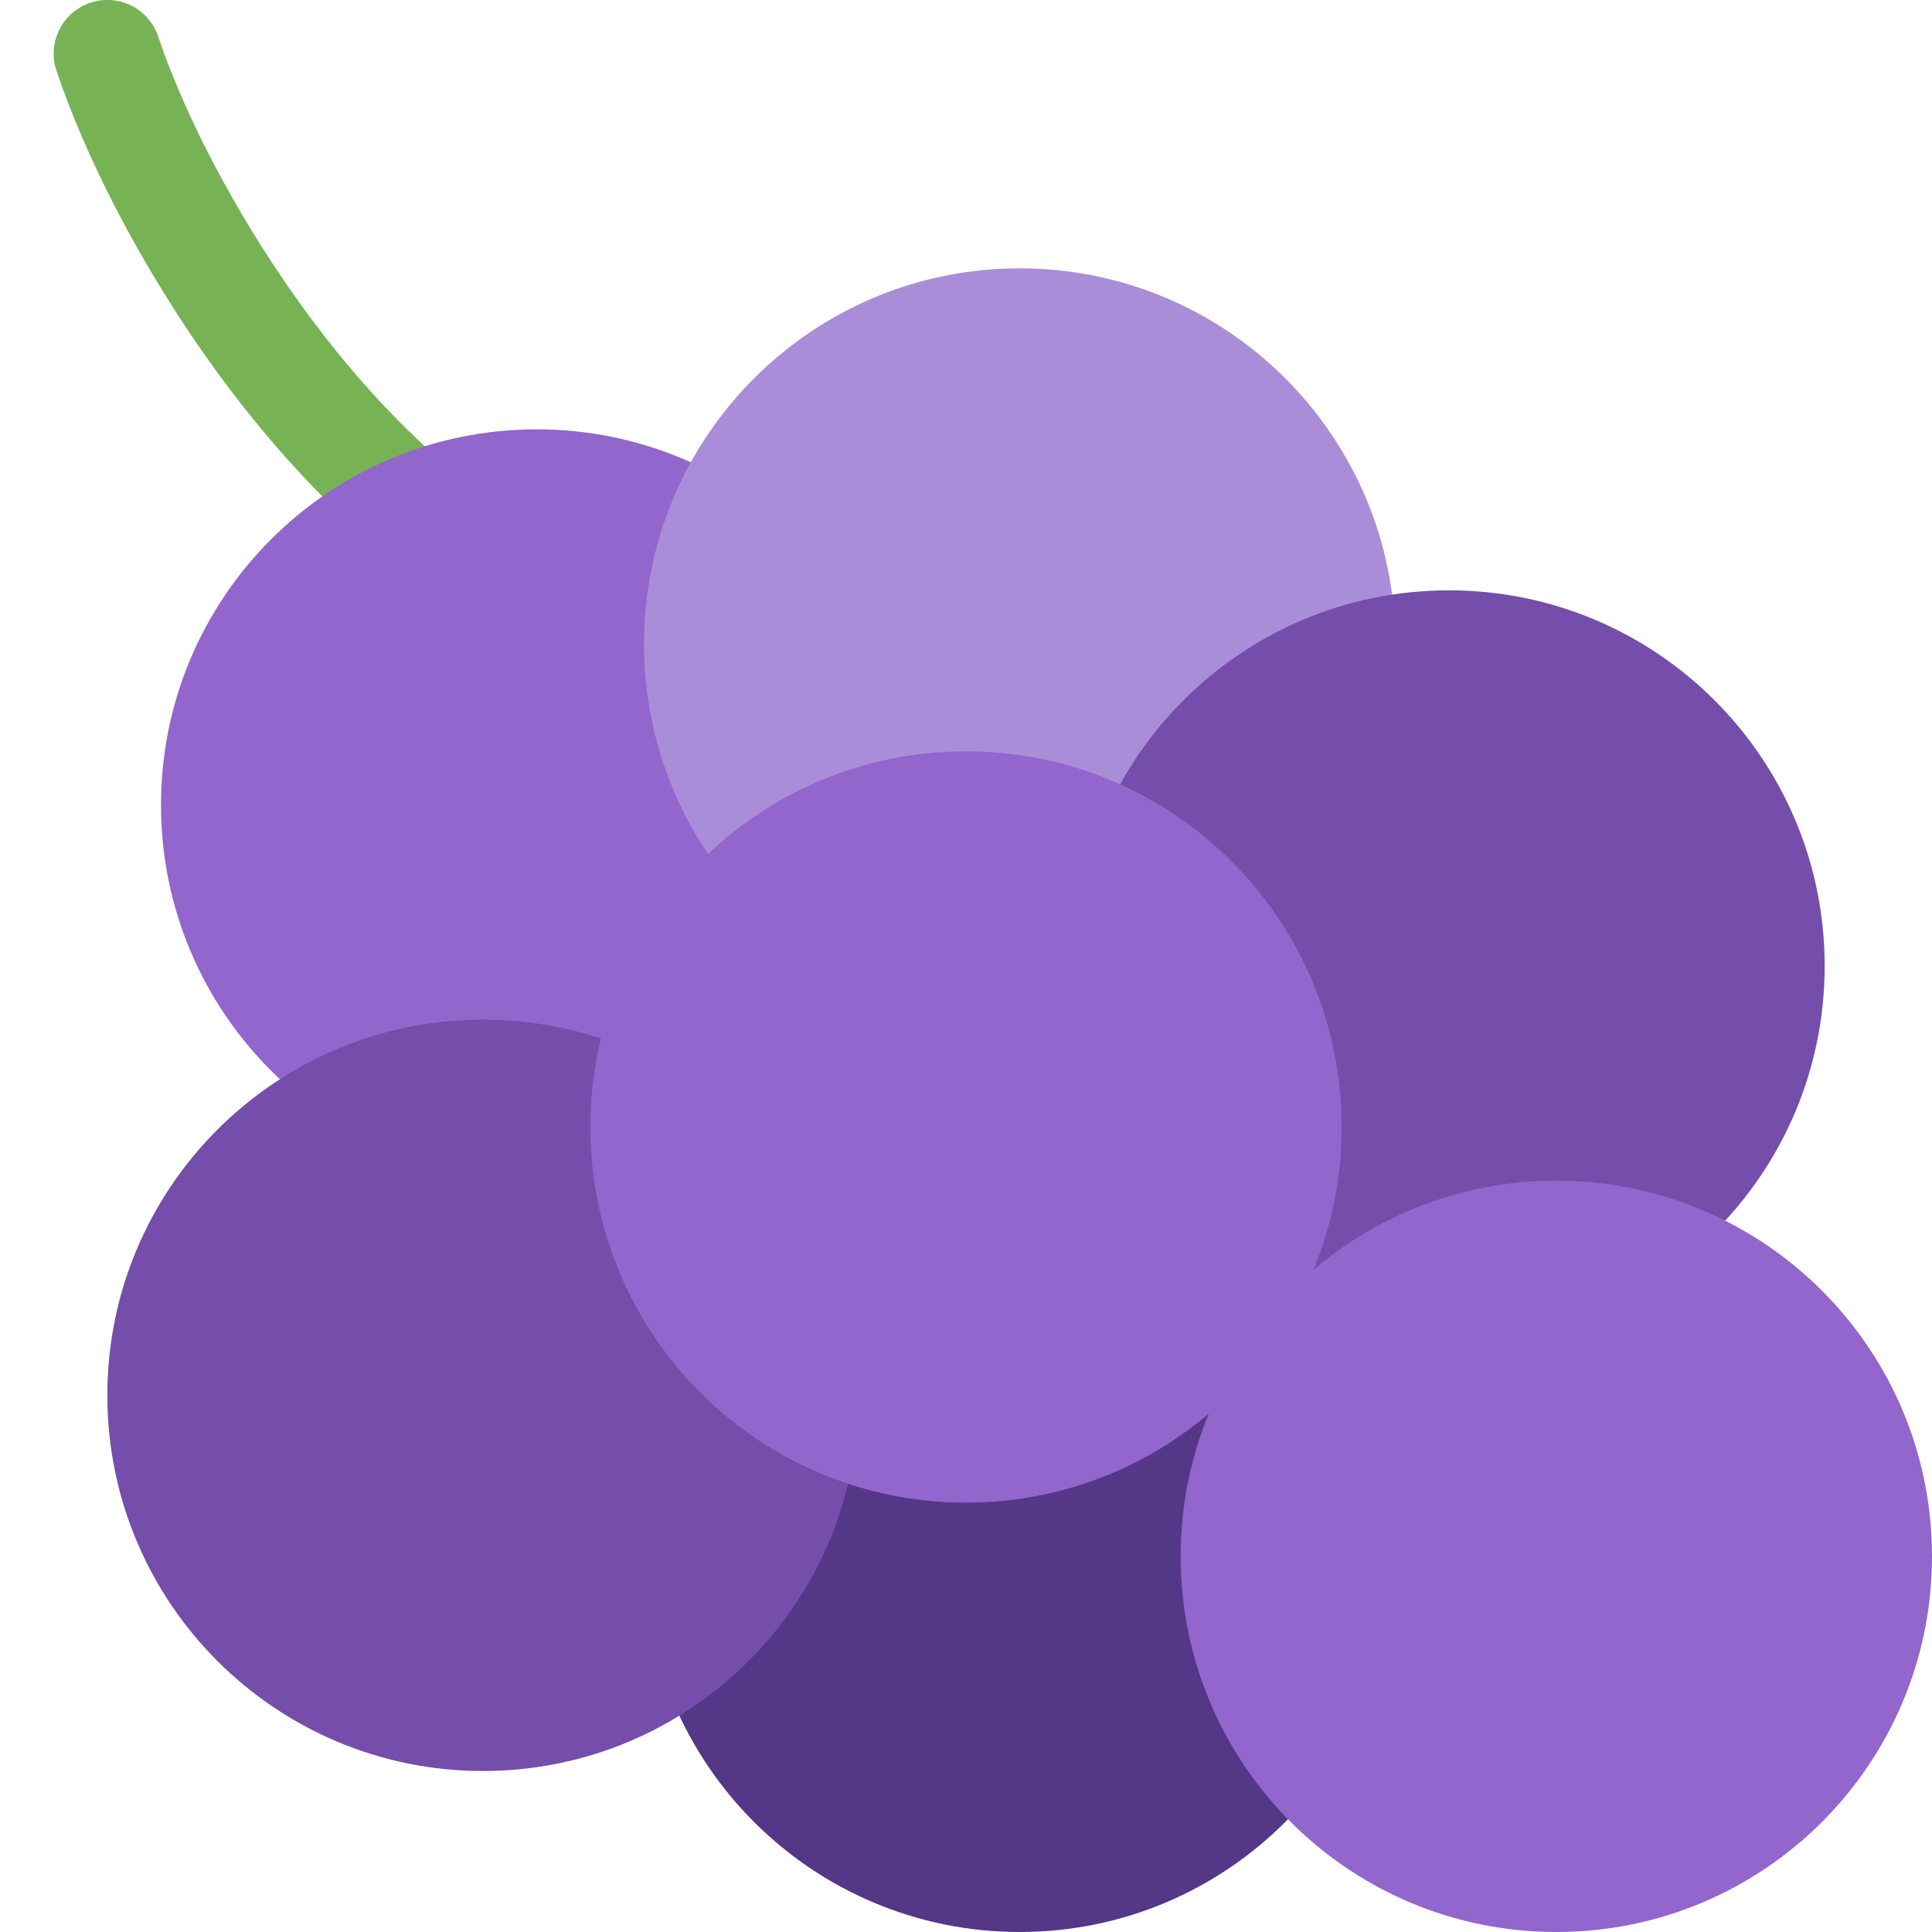
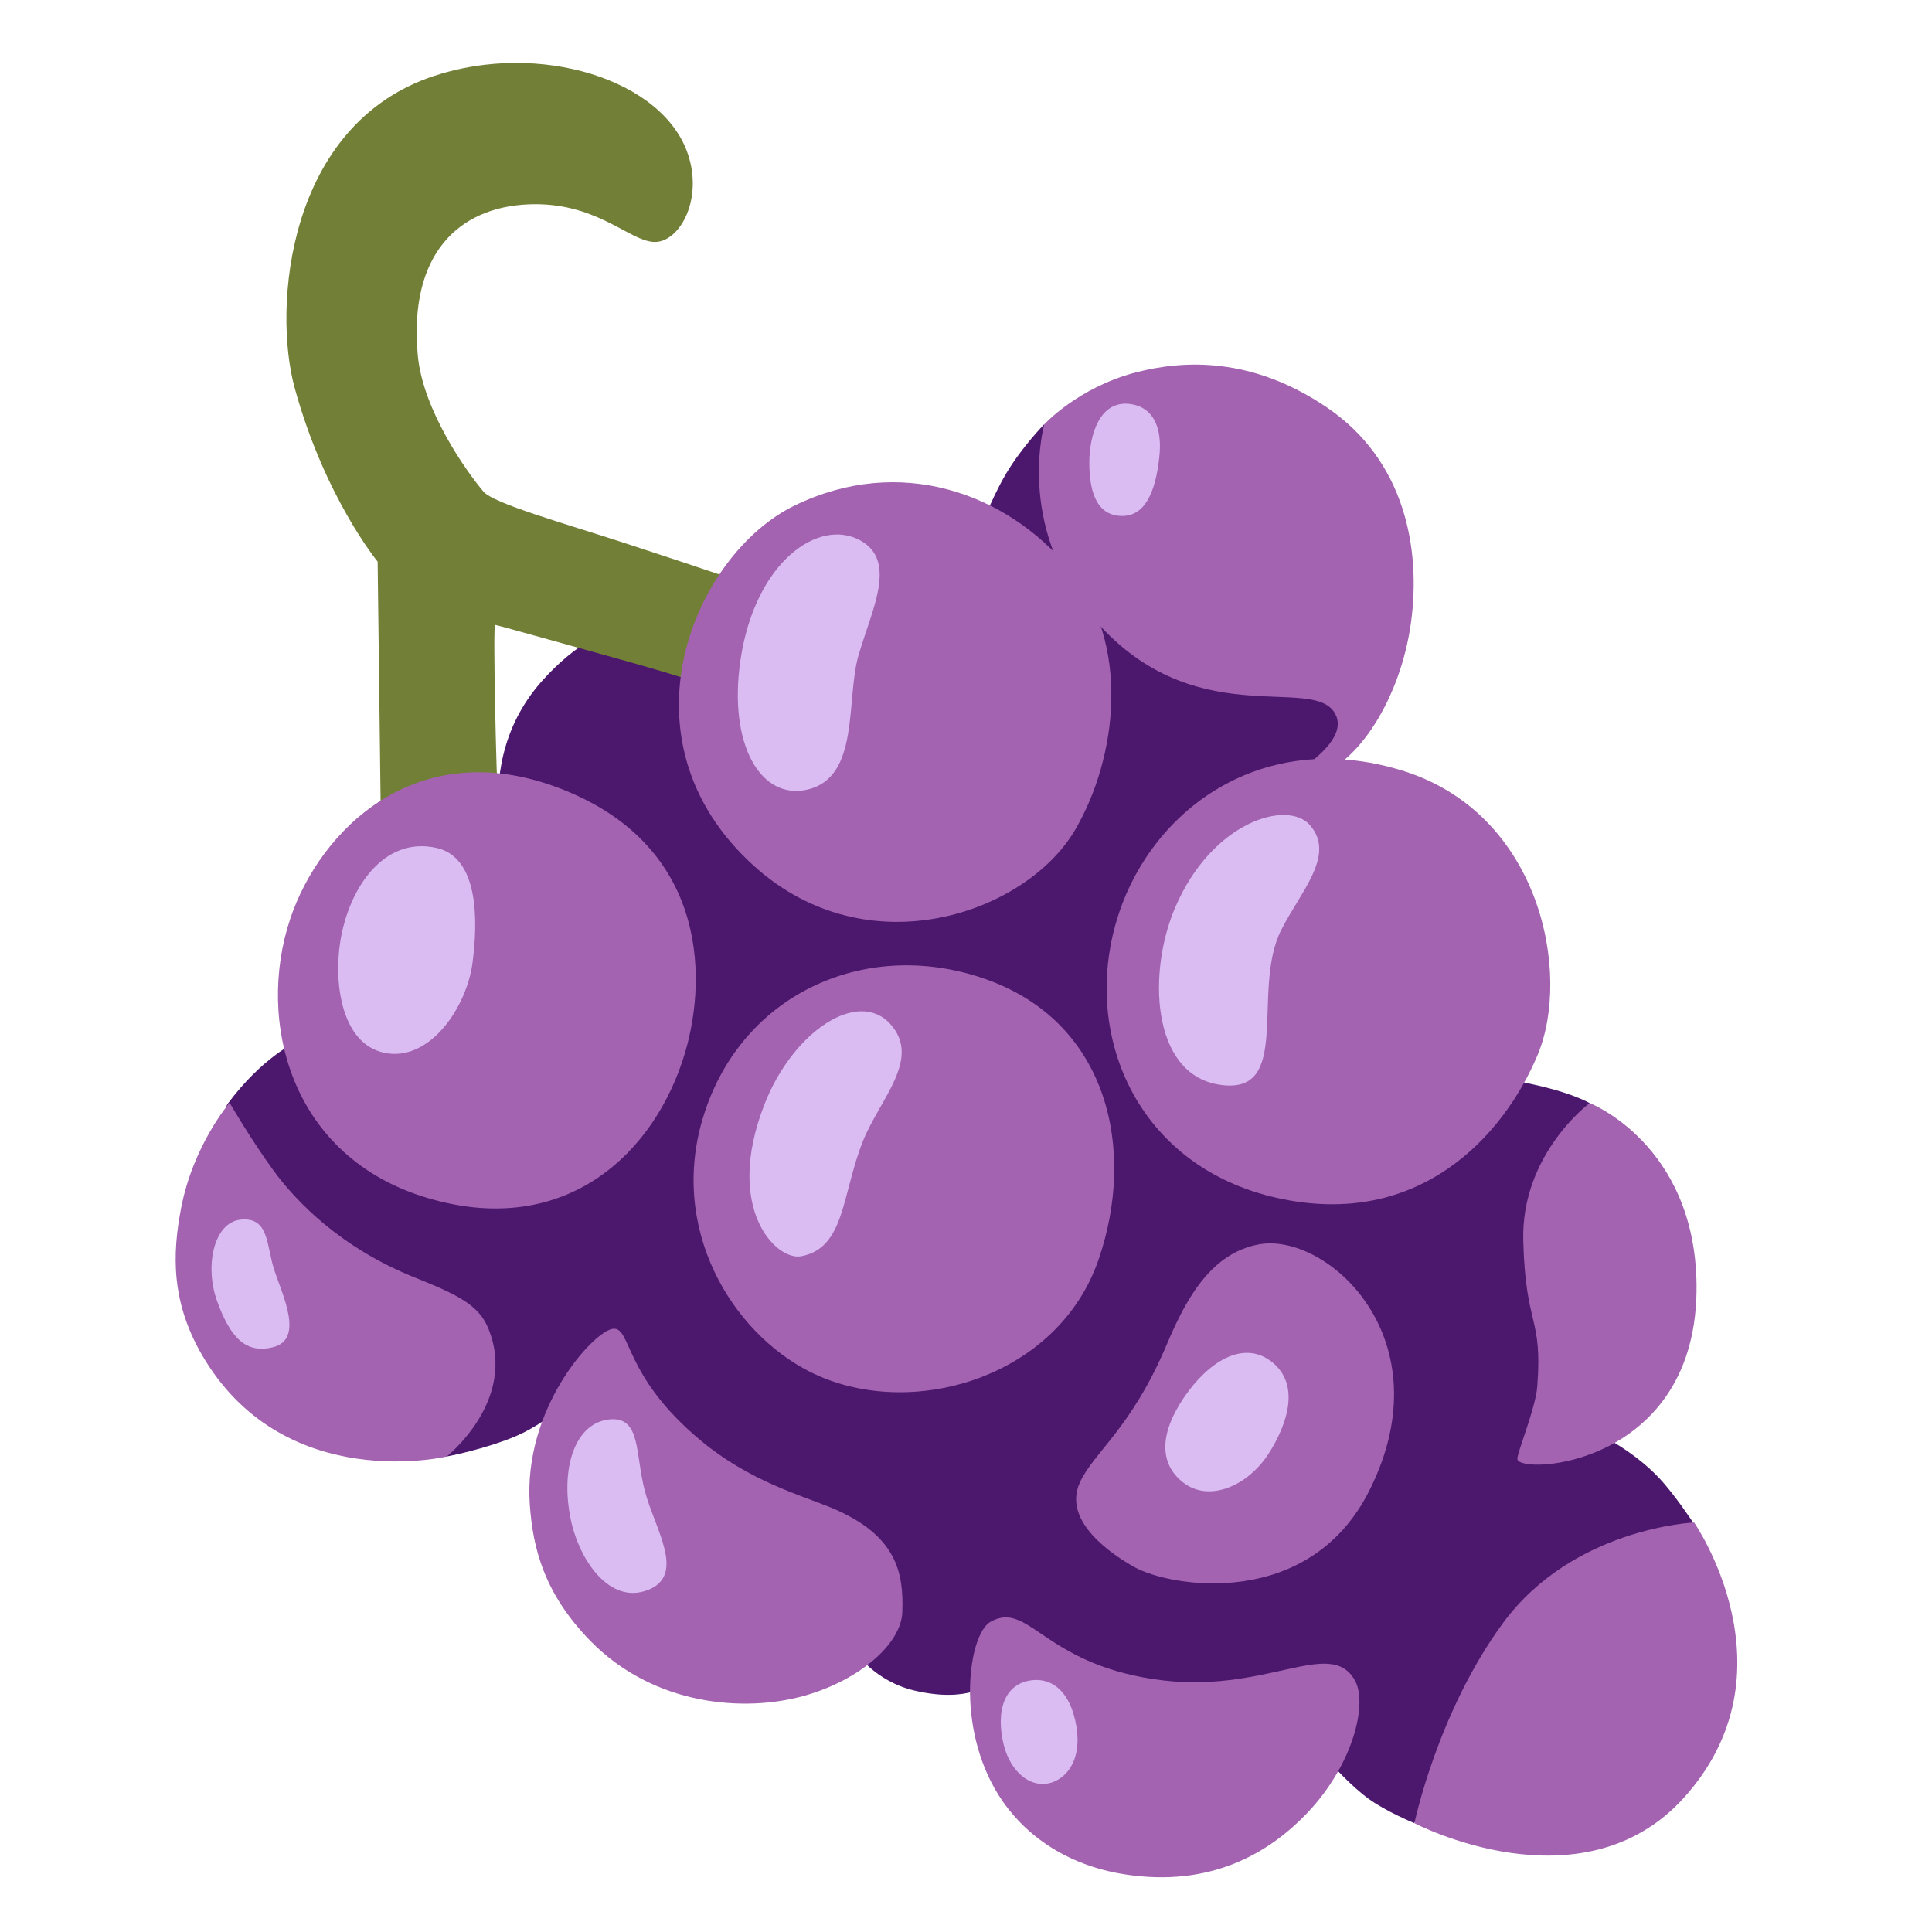
- <svg xmlns="http://www.w3.org/2000/svg" viewBox="0 0 36 36">
-   <path fill="#77B255" d="M9.999 12a.99.99 0 0 1-.446-.106c-4.38-2.19-7.484-7.526-8.501-10.578A.999.999 0 1 1 2.949.683c.877 2.632 3.688 7.517 7.499 9.422A1 1 0 0 1 9.999 12z" />
-   <circle cx="19" cy="29" r="7" fill="#553788" />
-   <circle cx="10" cy="15" r="7" fill="#9266CC" />
-   <circle cx="19" cy="12" r="7" fill="#AA8DD8" />
-   <circle cx="27" cy="18" r="7" fill="#744EAA" />
-   <circle cx="9" cy="26" r="7" fill="#744EAA" />
-   <circle cx="18" cy="21" r="7" fill="#9266CC" />
-   <circle cx="29" cy="29" r="7" fill="#9266CC" />
+ <svg xmlns="http://www.w3.org/2000/svg" viewBox="0 0 128 128">
+   <path fill="#4c186e" d="M35.88 45.15c-5.39 6.09-1.57 14.3-1.57 14.3l-14.74 9.61s-2.2 1-4.48 4.06c-1.67 2.24 14.44 23.39 14.44 23.39s2.62-.48 4.76-1.41c2.2-.96 4.9-3.46 4.9-3.46l17.44 17.75s1.3 2 3.98 2.62c3.68.86 5.05-.55 5.05-.55l22.74 5.61s1.14 1.28 2.28 2.11s3 1.6 3 1.6l18.49-19.91s-1.21-1.85-2.27-2.97c-1.62-1.72-3.86-2.84-3.86-2.84l-.68-21.95s-1.35-.86-5.03-1.51c-3.95-.7-6.75-2.28-6.75-2.28l-5.5-19.1l1.76-2.28s3.43-6.33-1.35-7.89s-16.4-2.49-16.4-2.49l-2.91-9.45s-1.49 1.52-2.53 3.28s-1.83 3.99-1.83 3.99l-17.34 5.5l-2.24.11c.02-.02-4.72-1.09-9.36 4.16" />
+   <path fill="#727f37" d="M25.24 55.08s7.86-1.29 7.75-2.23c-.1-.93-.34-11.45-.19-11.45c.1 0 4.35 1.2 8.12 2.24c4.77 1.32 7.16 2.19 7.16 2.19l1.97-6.96s-3.63-1.25-8.72-2.91c-4.09-1.33-8.64-2.61-9.3-3.39c-1.14-1.35-4.01-5.39-4.35-9.02c-.62-6.75 2.74-9.81 7.31-10.01c4.46-.2 6.64 2.39 8.31 2.49c1.66.1 3.31-2.73 2.28-5.81c-1.66-4.98-9.86-7.49-16.82-5.19C19 8.25 18.07 20.39 19.52 25.69c1.99 7.26 5.5 11.52 5.5 11.52z" />
+   <path fill="#a363b1" d="M52.65 33.49C46 36.71 40.69 49 49.95 57.37c7.58 6.85 18.06 3.11 21.28-2.39c2.79-4.77 3.74-12.35-.42-17.34s-11.19-7.53-18.16-4.15" />
+   <path fill="#a363b1" d="M69.19 28.11s2.23-2.43 6.04-3.43c3.17-.83 7.69-1.06 12.66 2.3c5.21 3.52 6.26 9.41 5.59 14.28c-.7 5.04-3.52 9.39-6.37 10.18c-5.61 1.56 2.8-1.45 1.35-4.15s-9.52 1.53-16.2-6.54c-4.98-6.01-3.07-12.64-3.07-12.64" />
+   <path fill="#a363b1" d="M74.14 60.48c-2.64 7.91 1.14 16.82 10.49 18.89c9.34 2.08 14.95-4.05 17.23-9.45s.21-16.09-9.03-18.89s-16.41 2.6-18.69 9.45" />
+   <path fill="#a363b1" d="M46.63 73.87c-2.38 7.52 1.87 14.43 7.06 17.03c6.58 3.29 16.4.42 19.1-7.47c2.49-7.27.62-15.57-7.27-18.48s-16.3.72-18.89 8.92M19.22 60.9c-2.24 6.73 0 15.78 9.14 18.48s15.07-3.01 17.03-9.65c1.56-5.29 1.25-13.91-8.41-17.54c-9.42-3.55-15.79 2.79-17.76 8.71m64.15 21.55c-3.05.59-4.7 3.37-6.07 6.63c-2.37 5.6-4.84 7.12-5.76 9.15c-1.18 2.6 2.23 4.82 3.63 5.6c2.39 1.33 11.55 2.85 15.54-5.05c5.1-10.12-2.85-17.2-7.34-16.33m17.16 14.21c.07 1.09 12.02.54 11.87-11.58c-.12-9.29-7.08-12-7.08-12s-4.56 3.37-4.4 9.14c.16 5.78 1.28 4.91.93 9.62c-.11 1.47-1.35 4.42-1.32 4.82m11.71 4.21s-8.02.34-12.67 6.67c-4.33 5.9-5.86 13.25-5.86 13.25s11.05 5.8 17.83-1.66c7.58-8.36.7-18.26.7-18.26m-46.62 6.58c-1.45.82-2.34 6.9.55 11.5c1.53 2.43 4.31 4.62 8.41 5.24c5.61.85 9.48-1.38 12.07-4.12c2.98-3.15 3.99-7.19 3.11-8.75c-1.66-2.92-5.98 1.04-13.32-.07c-7.34-1.1-8.3-5.22-10.82-3.8m-25.08-19.4c-1.3.27-5.88 5.28-5.44 11.63c.2 2.89.95 5.89 4 9.02c4.2 4.3 10.2 4.78 14.22 3.64c3.68-1.05 6.38-3.45 6.46-5.52c.09-2.53-.28-5.1-4.73-6.94c-2.02-.83-5.36-1.74-8.6-4.42c-5.28-4.38-4.59-7.69-5.91-7.41M15.21 73.06s-2.42 2.81-3.22 7.02c-.55 2.92-.74 6.26 1.62 10.07c5.47 8.84 15.98 6.35 15.98 6.35s4.72-3.72 2.76-8.49c-.62-1.52-1.96-2.21-4.84-3.36c-4.95-1.98-7.89-5.05-9.39-7.1c-1.49-2.04-2.91-4.49-2.91-4.49" />
+   <path fill="#dabcf3" d="M86.78 54.66c-1.49-1.69-6.47-.24-8.91 5.44c-1.86 4.31-1.58 11 2.84 11.75c5.01.85 2.13-6.22 4.18-10.25c1.33-2.61 3.62-4.96 1.89-6.94M58.99 67.85c-2.13-2.37-6.47.47-8.36 5.36c-2.67 6.89.8 10.33 2.45 10.02c2.92-.55 2.68-4.1 4.1-7.65c1.12-2.78 3.88-5.43 1.81-7.73m16.03-41.06c-2.2-.41-2.85 2.14-2.85 3.83s.35 3.47 2.05 3.56c1.6.09 2.32-1.51 2.58-3.83c.23-1.96-.35-3.29-1.78-3.56M56.99 35.8c-2.73-1.5-6.96 1.39-7.93 7.92c-.83 5.63 1.35 9.31 4.44 8.59c3.48-.81 2.54-5.96 3.37-8.86c.87-3.03 2.62-6.27.12-7.65M28.93 56.18c-3.51-.8-5.84 2.68-6.39 6.23c-.44 2.8.12 6.75 2.92 7.34c3 .63 5.44-3 5.84-5.92c.39-2.92.39-7.02-2.37-7.65M15.9 80.81c-1.73.21-2.37 3.08-1.5 5.44c.87 2.37 1.89 3.47 3.71 3c2.03-.53.63-3.39.08-5.05c-.56-1.65-.32-3.62-2.29-3.39m24.47 13.23c-2.29.24-3.25 3.24-2.56 6.61c.56 2.71 2.57 5.66 5.09 4.7c2.59-.98.48-4.07-.17-6.54c-.66-2.46-.24-4.99-2.36-4.77m43.84-3.85c-1.87-1.42-4.17.04-5.77 2.4s-1.66 4.34-.09 5.6c1.73 1.39 4.34.28 5.75-1.96c1.2-1.91 2.08-4.54.11-6.04m-15.73 21.12c-1.95.15-2.53 2.04-1.98 4.29c.45 1.84 1.89 3.03 3.33 2.44c1.23-.51 2.01-2.11 1.28-4.53c-.54-1.74-1.64-2.28-2.63-2.2" />
</svg>
